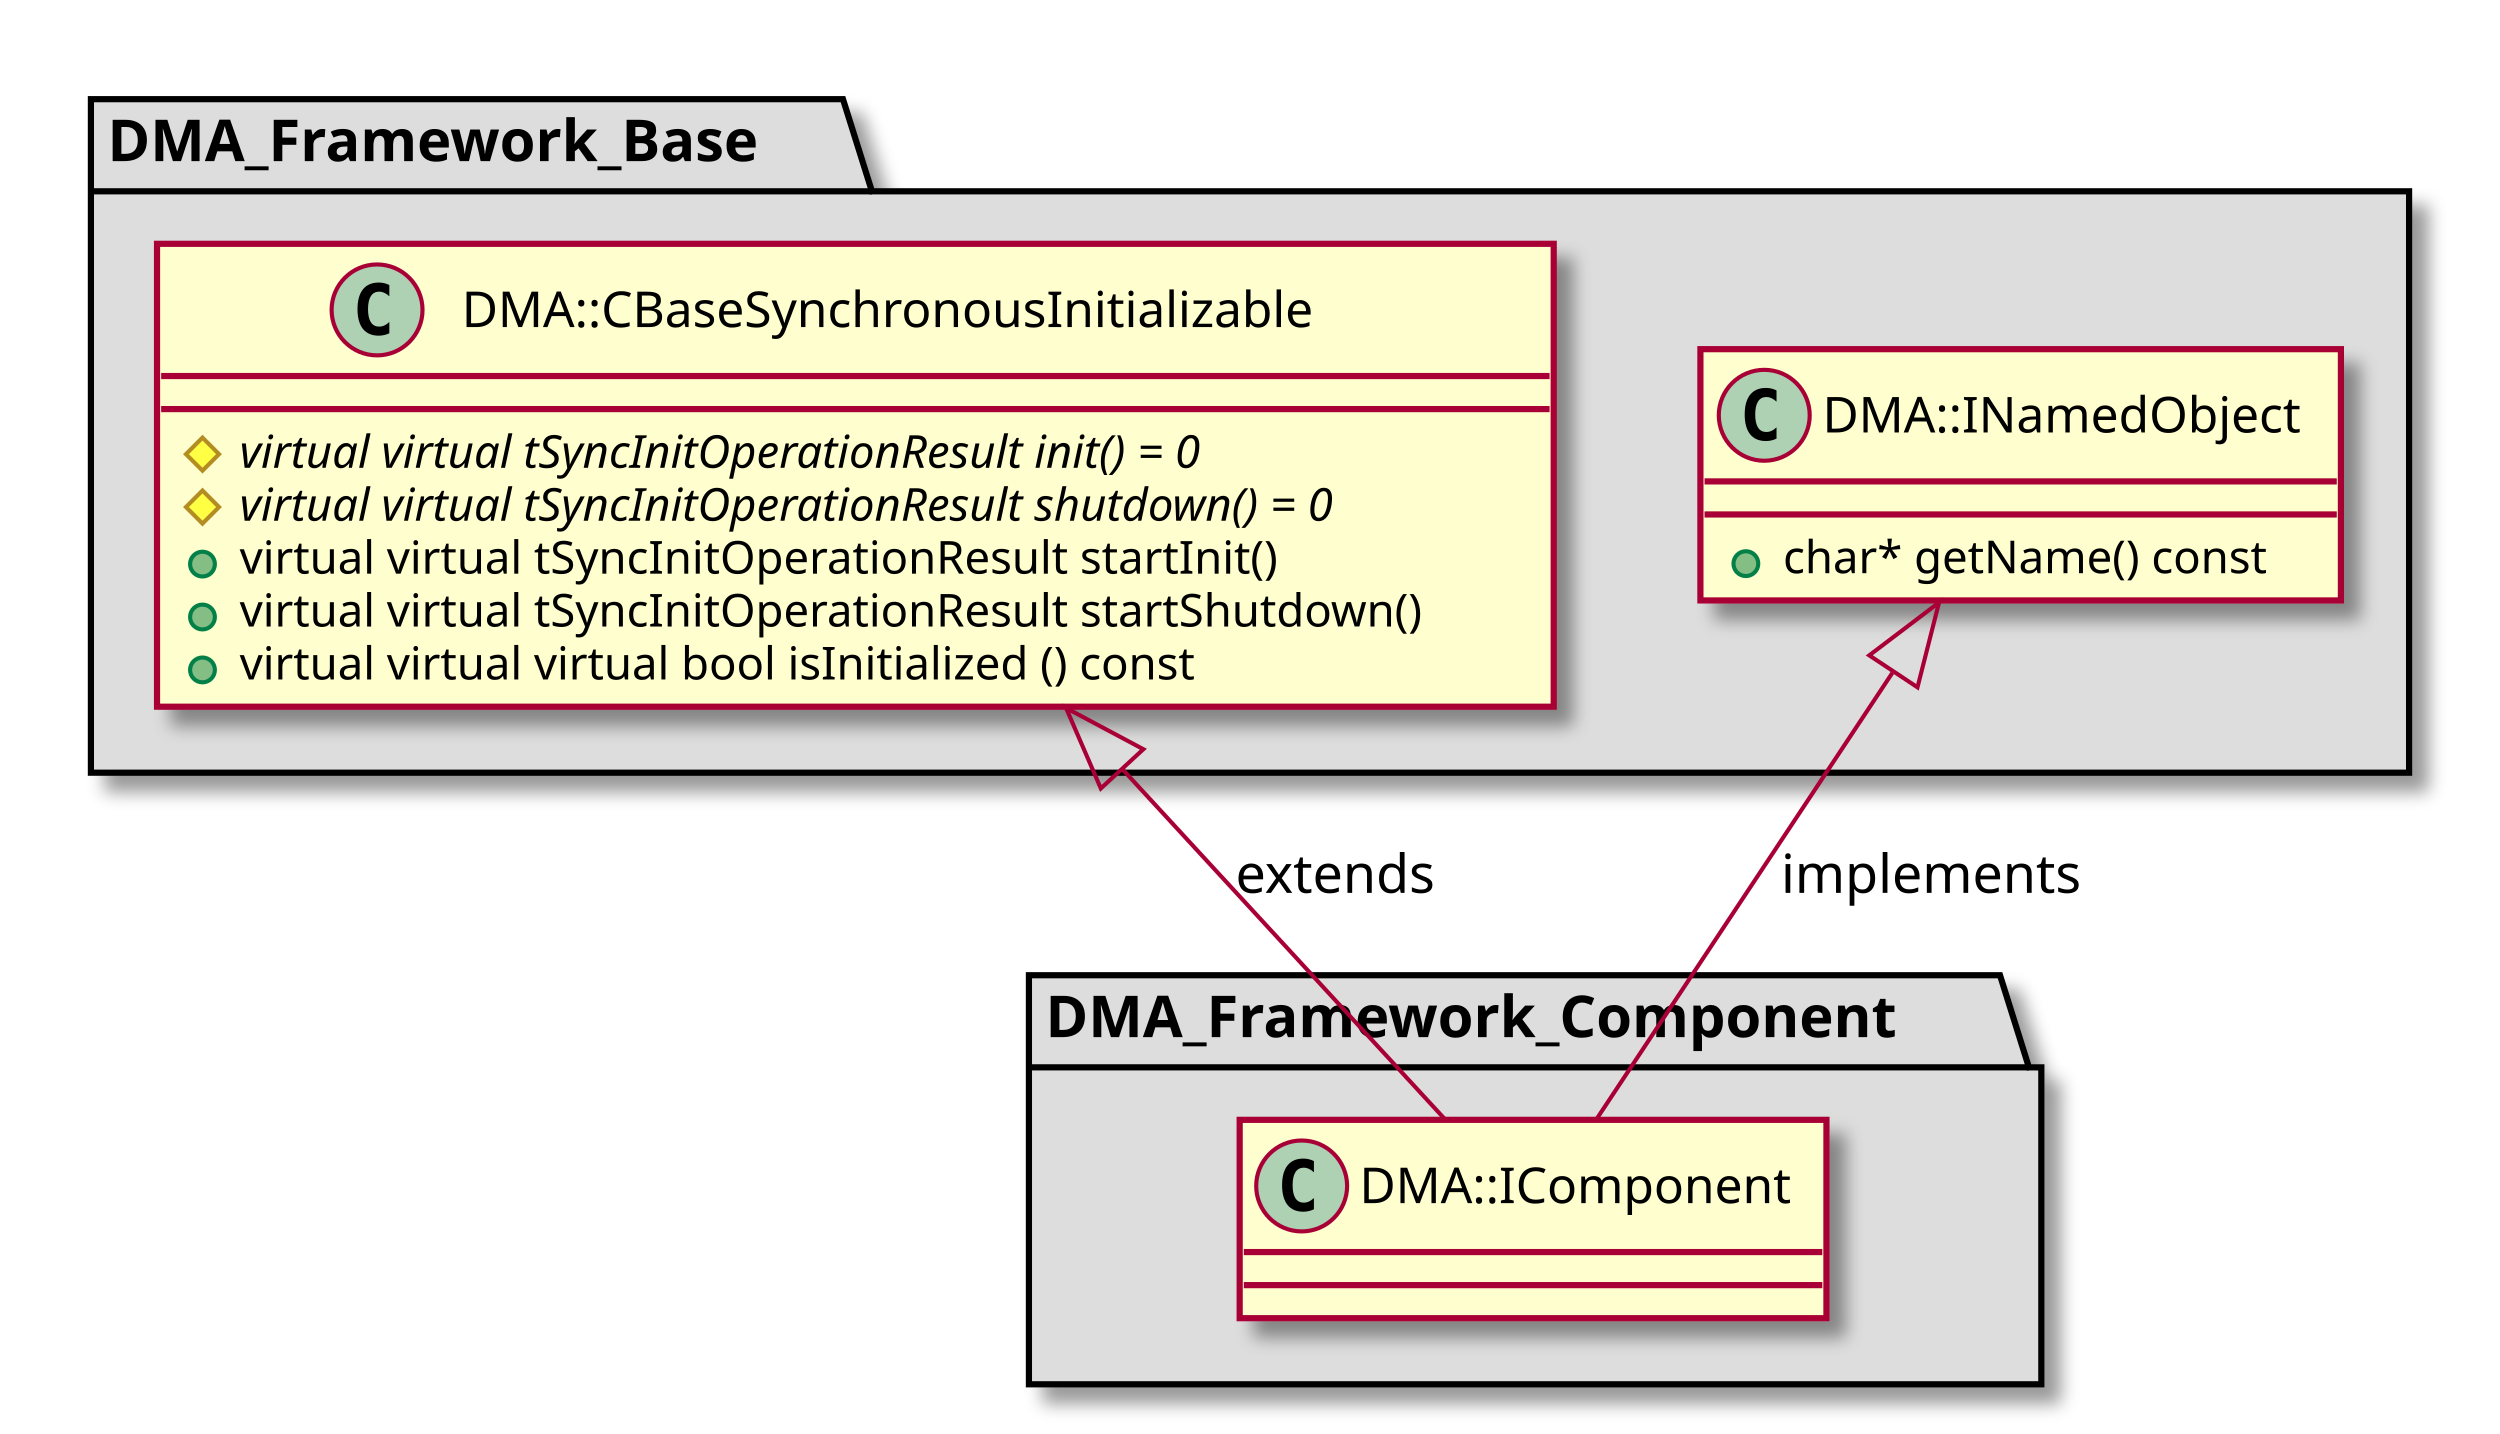
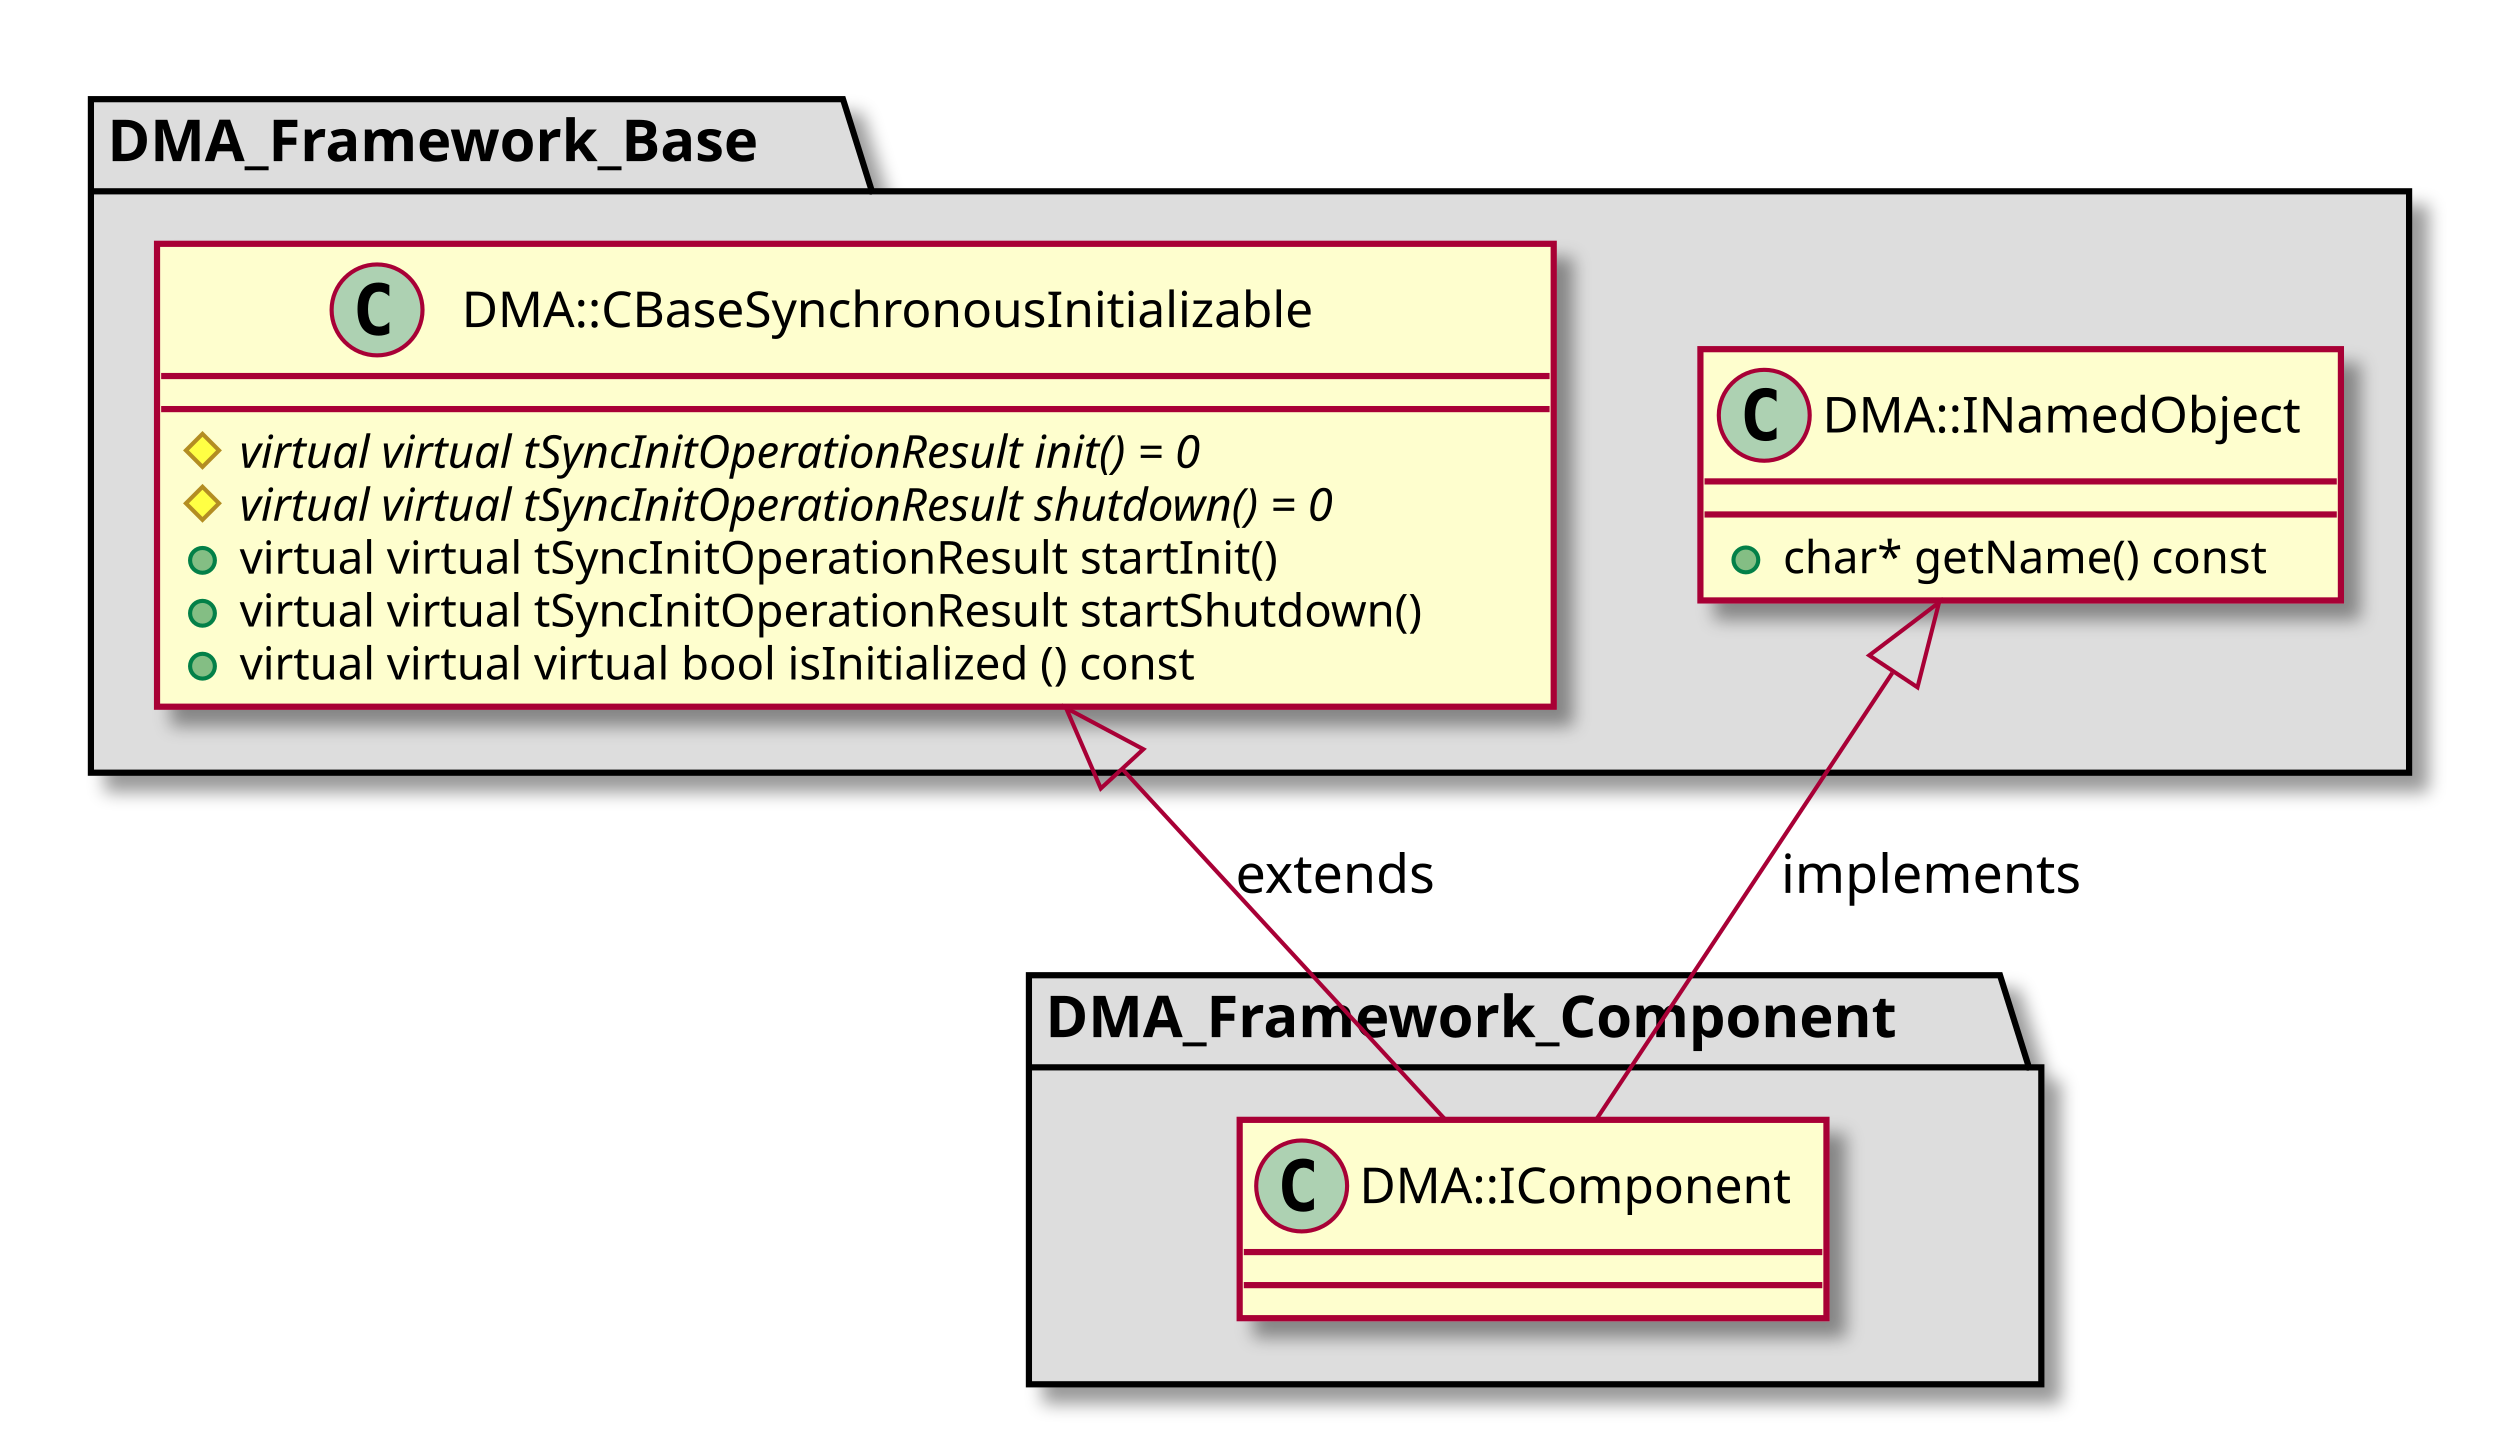
<svg xmlns="http://www.w3.org/2000/svg" contentScriptType="application/ecmascript" contentStyleType="text/css" height="347px" preserveAspectRatio="none" style="width:605px;height:347px;background:#FEFEFE;" version="1.1" viewBox="0 0 605 347" width="605px" zoomAndPan="magnify">
  <defs>
    <filter height="300%" id="f1lwbapmi1ri08" width="300%" x="-1" y="-1">
      <feGaussianBlur result="blurOut" stdDeviation="2.0" />
      <feColorMatrix in="blurOut" result="blurOut2" type="matrix" values="0 0 0 0 0 0 0 0 0 0 0 0 0 0 0 0 0 0 .4 0" />
      <feOffset dx="4.0" dy="4.0" in="blurOut2" result="blurOut3" />
      <feBlend in="SourceGraphic" in2="blurOut3" mode="normal" />
    </filter>
  </defs>
  <g>
    <polygon fill="#DDDDDD" filter="url(#f1lwbapmi1ri08)" points="22,24,204,24,211,46.297,583,46.297,583,187,22,187,22,24" style="stroke: #000000; stroke-width: 1.5;" />
    <line style="stroke: #000000; stroke-width: 1.5;" x1="22" x2="211" y1="46.297" y2="46.297" />
    <text fill="#000000" font-family="sans-serif" font-size="14" font-weight="bold" lengthAdjust="spacingAndGlyphs" textLength="176" x="26" y="38.995">DMA_Framework_Base</text>
    <polygon fill="#DDDDDD" filter="url(#f1lwbapmi1ri08)" points="249,236,484,236,491,258.297,494,258.297,494,335,249,335,249,236" style="stroke: #000000; stroke-width: 1.5;" />
    <line style="stroke: #000000; stroke-width: 1.5;" x1="249" x2="491" y1="258.297" y2="258.297" />
    <text fill="#000000" font-family="sans-serif" font-size="14" font-weight="bold" lengthAdjust="spacingAndGlyphs" textLength="229" x="253" y="250.995">DMA_Framework_Component</text>
    <rect fill="#FEFECE" filter="url(#f1lwbapmi1ri08)" height="112.023" id="DMA::CBaseSynchronousInitializable" style="stroke: #A80036; stroke-width: 1.5;" width="338" x="38" y="59" />
    <ellipse cx="91.25" cy="75" fill="#ADD1B2" rx="11" ry="11" style="stroke: #A80036; stroke-width: 1.0;" />
    <path d="M94.219,80.641 Q93.641,80.938 93,81.078 Q92.359,81.234 91.656,81.234 Q89.156,81.234 87.828,79.594 Q86.516,77.938 86.516,74.812 Q86.516,71.688 87.828,70.031 Q89.156,68.375 91.656,68.375 Q92.359,68.375 93,68.531 Q93.656,68.688 94.219,68.984 L94.219,71.703 Q93.594,71.125 93,70.859 Q92.406,70.578 91.781,70.578 Q90.438,70.578 89.75,71.656 Q89.062,72.719 89.062,74.812 Q89.062,76.906 89.75,77.984 Q90.438,79.047 91.781,79.047 Q92.406,79.047 93,78.781 Q93.594,78.5 94.219,77.922 L94.219,80.641 Z " />
    <text fill="#000000" font-family="sans-serif" font-size="12" lengthAdjust="spacingAndGlyphs" textLength="223" x="111.75" y="79.154">DMA::CBaseSynchronousInitializable</text>
    <line style="stroke: #A80036; stroke-width: 1.5;" x1="39" x2="375" y1="91" y2="91" />
    <line style="stroke: #A80036; stroke-width: 1.5;" x1="39" x2="375" y1="99" y2="99" />
-     <polygon fill="#FFFF44" points="49,105.902,53,109.902,49,113.902,45,109.902" style="stroke: #B38D22; stroke-width: 1.0;" />
+     <polygon fill="#FFFF44" points="49,105,53,109,49,113,45,109" style="stroke: #B38D22; stroke-width: 1.0;" />
    <text fill="#000000" font-family="sans-serif" font-size="11" font-style="italic" lengthAdjust="spacingAndGlyphs" textLength="272" x="58" y="113.21">virtual virtual tSyncInitOperationResult init() = 0</text>
-     <polygon fill="#FFFF44" points="49,118.707,53,122.707,49,126.707,45,122.707" style="stroke: #B38D22; stroke-width: 1.0;" />
+     <polygon fill="#FFFF44" points="49,117.805,53,121.805,49,125.805,45,121.805" style="stroke: #B38D22; stroke-width: 1.0;" />
    <text fill="#000000" font-family="sans-serif" font-size="11" font-style="italic" lengthAdjust="spacingAndGlyphs" textLength="309" x="58" y="126.015">virtual virtual tSyncInitOperationResult shutdown() = 0</text>
-     <ellipse cx="49" cy="136.512" fill="#84BE84" rx="3" ry="3" style="stroke: #038048; stroke-width: 1.0;" />
+     <ellipse cx="49" cy="135.609" fill="#84BE84" rx="3" ry="3" style="stroke: #038048; stroke-width: 1.0;" />
    <text fill="#000000" font-family="sans-serif" font-size="11" lengthAdjust="spacingAndGlyphs" textLength="273" x="58" y="138.82">virtual virtual tSyncInitOperationResult startInit()</text>
-     <ellipse cx="49" cy="149.316" fill="#84BE84" rx="3" ry="3" style="stroke: #038048; stroke-width: 1.0;" />
+     <ellipse cx="49" cy="148.414" fill="#84BE84" rx="3" ry="3" style="stroke: #038048; stroke-width: 1.0;" />
    <text fill="#000000" font-family="sans-serif" font-size="11" lengthAdjust="spacingAndGlyphs" textLength="312" x="58" y="151.625">virtual virtual tSyncInitOperationResult startShutdown()</text>
-     <ellipse cx="49" cy="162.121" fill="#84BE84" rx="3" ry="3" style="stroke: #038048; stroke-width: 1.0;" />
+     <ellipse cx="49" cy="161.219" fill="#84BE84" rx="3" ry="3" style="stroke: #038048; stroke-width: 1.0;" />
    <text fill="#000000" font-family="sans-serif" font-size="11" lengthAdjust="spacingAndGlyphs" textLength="254" x="58" y="164.429">virtual virtual virtual bool isInitialized () const</text>
    <rect fill="#FEFECE" filter="url(#f1lwbapmi1ri08)" height="60.805" id="DMA::INamedObject" style="stroke: #A80036; stroke-width: 1.5;" width="155" x="411.5" y="84.5" />
    <ellipse cx="426.95" cy="100.5" fill="#ADD1B2" rx="11" ry="11" style="stroke: #A80036; stroke-width: 1.0;" />
    <path d="M429.919,106.141 Q429.341,106.438 428.7,106.578 Q428.059,106.734 427.356,106.734 Q424.856,106.734 423.528,105.094 Q422.216,103.438 422.216,100.312 Q422.216,97.188 423.528,95.531 Q424.856,93.875 427.356,93.875 Q428.059,93.875 428.7,94.031 Q429.356,94.188 429.919,94.484 L429.919,97.203 Q429.294,96.625 428.7,96.359 Q428.106,96.078 427.481,96.078 Q426.137,96.078 425.45,97.156 Q424.762,98.219 424.762,100.312 Q424.762,102.406 425.45,103.484 Q426.137,104.547 427.481,104.547 Q428.106,104.547 428.7,104.281 Q429.294,104 429.919,103.422 L429.919,106.141 Z " />
    <text fill="#000000" font-family="sans-serif" font-size="12" lengthAdjust="spacingAndGlyphs" textLength="122" x="441.05" y="104.654">DMA::INamedObject</text>
    <line style="stroke: #A80036; stroke-width: 1.5;" x1="412.5" x2="565.5" y1="116.5" y2="116.5" />
    <line style="stroke: #A80036; stroke-width: 1.5;" x1="412.5" x2="565.5" y1="124.5" y2="124.5" />
-     <ellipse cx="422.5" cy="136.402" fill="#84BE84" rx="3" ry="3" style="stroke: #038048; stroke-width: 1.0;" />
+     <ellipse cx="422.5" cy="135.5" fill="#84BE84" rx="3" ry="3" style="stroke: #038048; stroke-width: 1.0;" />
    <text fill="#000000" font-family="sans-serif" font-size="11" lengthAdjust="spacingAndGlyphs" textLength="129" x="431.5" y="138.71">char* getName() const</text>
    <rect fill="#FEFECE" filter="url(#f1lwbapmi1ri08)" height="48" id="DMA::IComponent" style="stroke: #A80036; stroke-width: 1.5;" width="142" x="300" y="271" />
    <ellipse cx="315" cy="287" fill="#ADD1B2" rx="11" ry="11" style="stroke: #A80036; stroke-width: 1.0;" />
    <path d="M317.969,292.641 Q317.391,292.938 316.75,293.078 Q316.109,293.234 315.406,293.234 Q312.906,293.234 311.578,291.594 Q310.266,289.938 310.266,286.812 Q310.266,283.688 311.578,282.031 Q312.906,280.375 315.406,280.375 Q316.109,280.375 316.75,280.531 Q317.406,280.688 317.969,280.984 L317.969,283.703 Q317.344,283.125 316.75,282.859 Q316.156,282.578 315.531,282.578 Q314.188,282.578 313.5,283.656 Q312.812,284.719 312.812,286.812 Q312.812,288.906 313.5,289.984 Q314.188,291.047 315.531,291.047 Q316.156,291.047 316.75,290.781 Q317.344,290.5 317.969,289.922 L317.969,292.641 Z " />
    <text fill="#000000" font-family="sans-serif" font-size="12" lengthAdjust="spacingAndGlyphs" textLength="110" x="329" y="291.154">DMA::IComponent</text>
    <line style="stroke: #A80036; stroke-width: 1.5;" x1="301" x2="441" y1="303" y2="303" />
    <line style="stroke: #A80036; stroke-width: 1.5;" x1="301" x2="441" y1="311" y2="311" />
-     <path d="M271.73,186.26 C299.43,216.32 329.88,249.37 349.65,270.83 " fill="none" id="DMA::CBaseSynchronousInitializable-DMA::IComponent" style="stroke: #A80036; stroke-width: 1.0;" />
+     <path d="M271.73,186.26 C299.43,216.32 329.88,249.37 349.65,270.83 " fill="none" id="DMA::CBaseSynchronousInitializable&lt;-DMA::IComponent" style="stroke: #A80036; stroke-width: 1.0;" />
    <polygon fill="none" points="266.4,190.8,257.99,171.34,276.69,181.31,266.4,190.8" style="stroke: #A80036; stroke-width: 1.0;" />
    <text fill="#000000" font-family="sans-serif" font-size="13" lengthAdjust="spacingAndGlyphs" textLength="51" x="299" y="216.067">extends</text>
-     <path d="M457.96,162.82 C434.88,197.64 404.37,243.67 386.3,270.92 " fill="none" id="DMA::INamedObject-DMA::IComponent" style="stroke: #A80036; stroke-width: 1.0;" />
+     <path d="M457.96,162.82 C434.88,197.64 404.37,243.67 386.3,270.92 " fill="none" id="DMA::INamedObject&lt;-DMA::IComponent" style="stroke: #A80036; stroke-width: 1.0;" />
    <polygon fill="none" points="452.36,158.6,469.25,145.79,464.03,166.33,452.36,158.6" style="stroke: #A80036; stroke-width: 1.0;" />
    <text fill="#000000" font-family="sans-serif" font-size="13" lengthAdjust="spacingAndGlyphs" textLength="76" x="431" y="216.067">implements</text>
  </g>
</svg>
